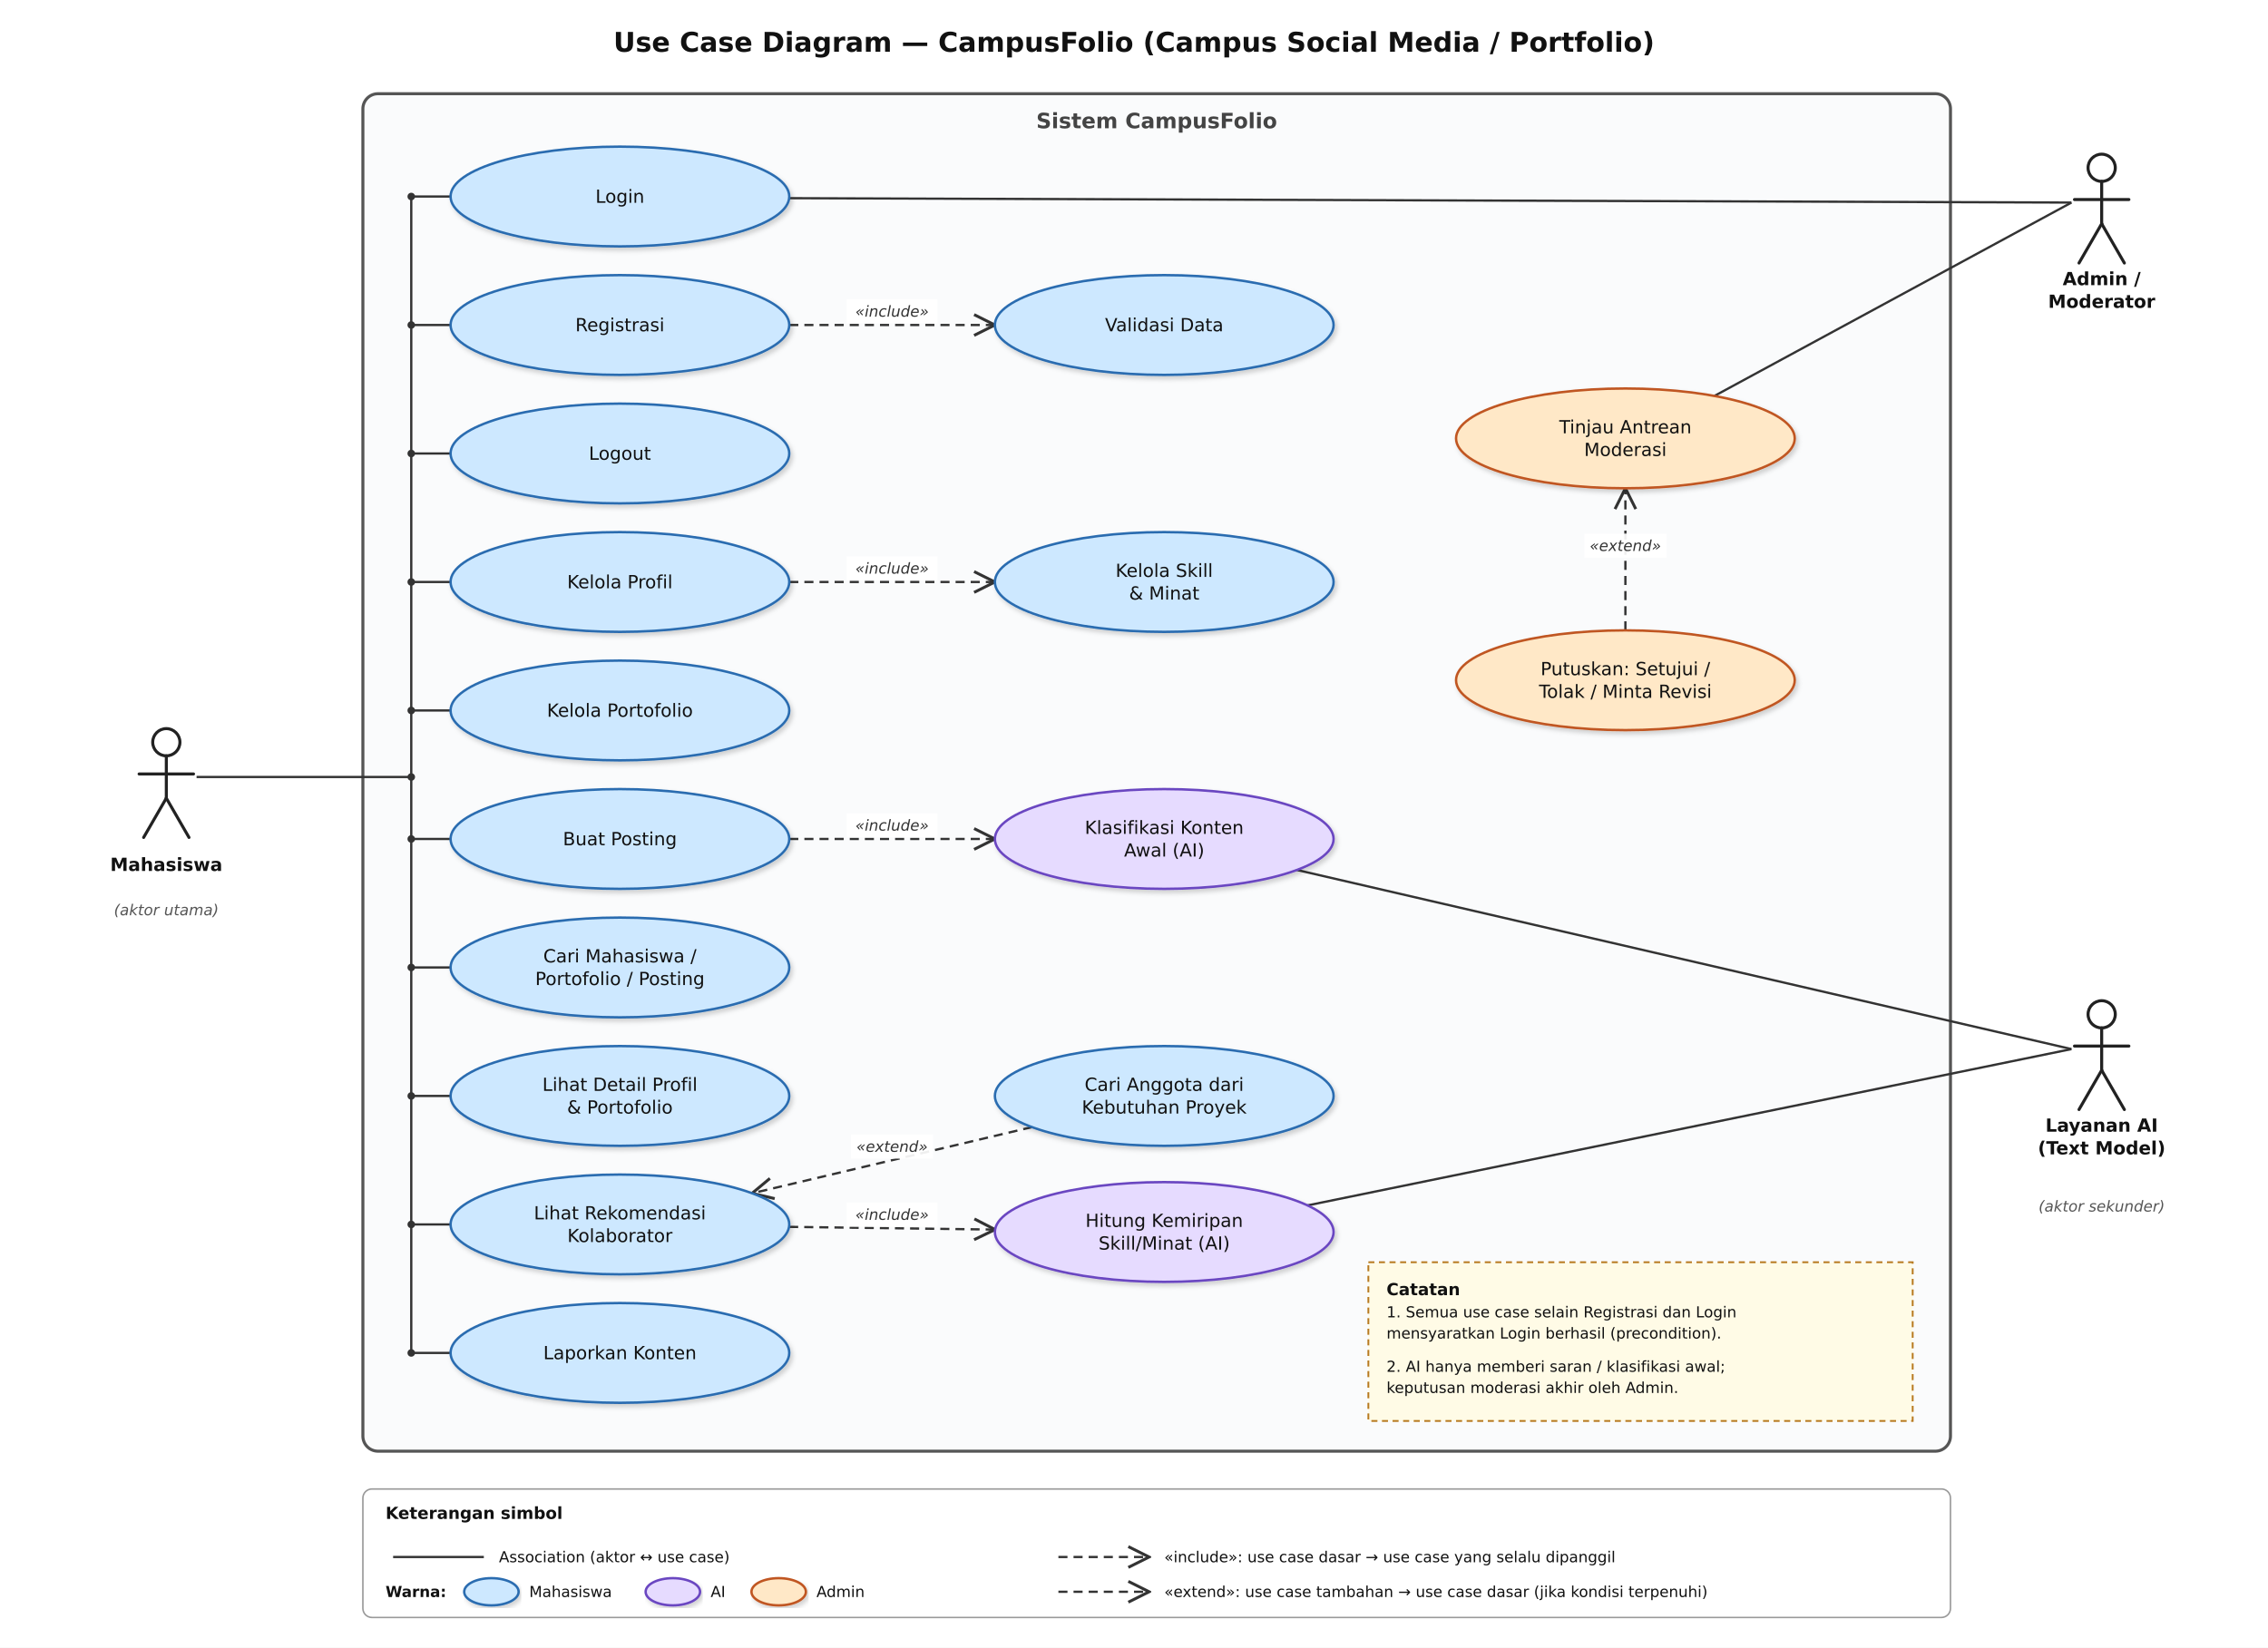
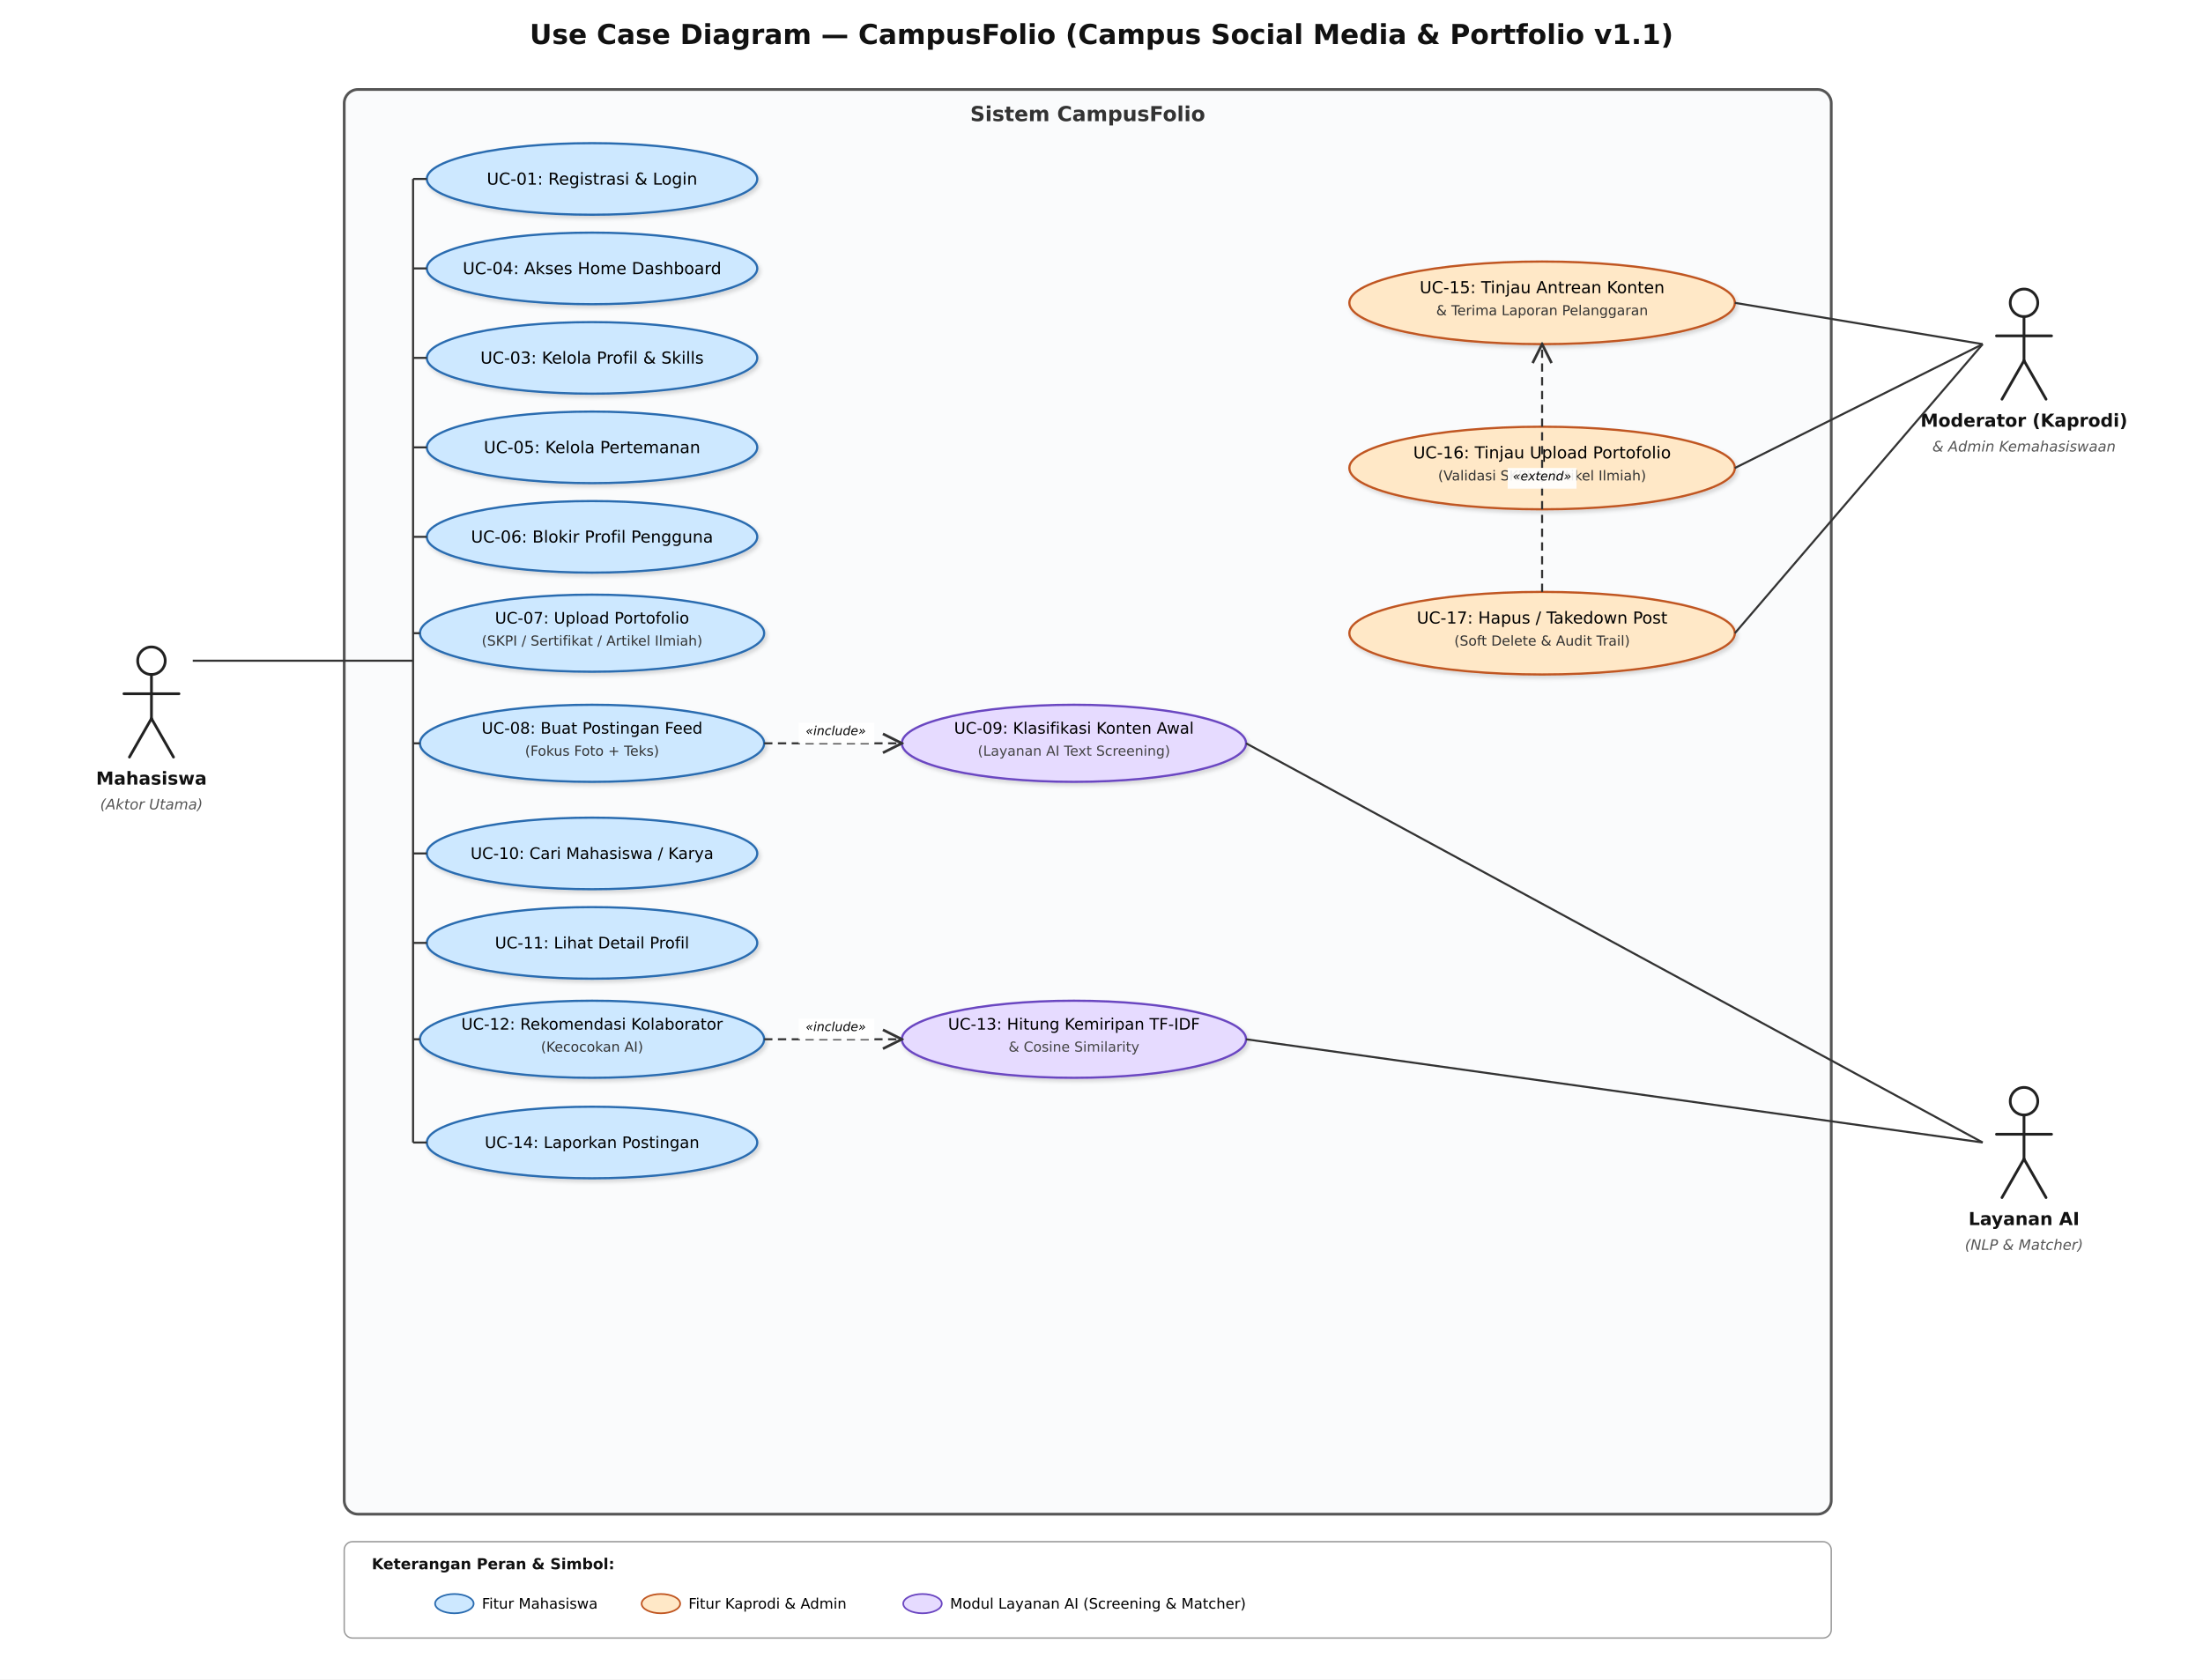
- <svg xmlns="http://www.w3.org/2000/svg" width="1500" height="1090" viewBox="0 0 1500 1090" font-family="'DejaVu Sans','Segoe UI',Arial,sans-serif">
+ <svg xmlns="http://www.w3.org/2000/svg" width="1600" height="1220" viewBox="0 0 1600 1220" font-family="'DejaVu Sans','Segoe UI',Arial,sans-serif">
  <defs>
    <marker id="open" viewBox="0 0 12 12" refX="11" refY="6" markerWidth="11" markerHeight="11" orient="auto">
      <path d="M1,1 L11,6 L1,11" fill="none" stroke="#333" stroke-width="1.4" />
    </marker>
-     <marker id="solid" viewBox="0 0 12 12" refX="11" refY="6" markerWidth="11" markerHeight="11" orient="auto">
-       <path d="M1,1 L11,6 L1,11 Z" fill="#333" stroke="#333" stroke-width="1" />
-     </marker>
    <filter id="sh" x="-5%" y="-5%" width="110%" height="115%">
-       <feDropShadow dx="1.5" dy="2" stdDeviation="1.5" flood-color="#000" flood-opacity="0.18" />
+       <feDropShadow dx="1.5" dy="2" stdDeviation="1.5" flood-color="#000" flood-opacity="0.15" />
    </filter>
  </defs>
  <rect width="100%" height="100%" fill="#ffffff" />
-   <text x="750.0" y="28.0" font-size="18" text-anchor="middle" dominant-baseline="central" font-weight="bold" fill="#111">Use Case Diagram — CampusFolio (Campus Social Media / Portfolio)</text>
-   <rect x="240" y="62" width="1050" height="898" rx="10" fill="#FAFBFC" stroke="#555" stroke-width="2" />
-   <text x="765.0" y="80.0" font-size="14" text-anchor="middle" dominant-baseline="central" font-weight="bold" fill="#444">Sistem CampusFolio</text>
-   <line x1="272.0" y1="130.0" x2="272.0" y2="895.0" stroke="#333" stroke-width="1.5" />
-   <line x1="272.0" y1="130.0" x2="298.0" y2="130.0" stroke="#333" stroke-width="1.5" />
-   <circle cx="272" cy="130" r="2.5" fill="#333" />
-   <line x1="272.0" y1="215.0" x2="298.0" y2="215.0" stroke="#333" stroke-width="1.5" />
-   <circle cx="272" cy="215" r="2.5" fill="#333" />
-   <line x1="272.0" y1="300.0" x2="298.0" y2="300.0" stroke="#333" stroke-width="1.5" />
-   <circle cx="272" cy="300" r="2.5" fill="#333" />
-   <line x1="272.0" y1="385.0" x2="298.0" y2="385.0" stroke="#333" stroke-width="1.5" />
-   <circle cx="272" cy="385" r="2.5" fill="#333" />
-   <line x1="272.0" y1="470.0" x2="298.0" y2="470.0" stroke="#333" stroke-width="1.5" />
-   <circle cx="272" cy="470" r="2.5" fill="#333" />
-   <line x1="272.0" y1="555.0" x2="298.0" y2="555.0" stroke="#333" stroke-width="1.5" />
-   <circle cx="272" cy="555" r="2.5" fill="#333" />
-   <line x1="272.0" y1="640.0" x2="298.0" y2="640.0" stroke="#333" stroke-width="1.5" />
-   <circle cx="272" cy="640" r="2.5" fill="#333" />
-   <line x1="272.0" y1="725.0" x2="298.0" y2="725.0" stroke="#333" stroke-width="1.5" />
-   <circle cx="272" cy="725" r="2.5" fill="#333" />
-   <line x1="272.0" y1="810.0" x2="298.0" y2="810.0" stroke="#333" stroke-width="1.5" />
-   <circle cx="272" cy="810" r="2.5" fill="#333" />
-   <line x1="272.0" y1="895.0" x2="298.0" y2="895.0" stroke="#333" stroke-width="1.5" />
-   <circle cx="272" cy="895" r="2.5" fill="#333" />
-   <line x1="130.0" y1="514.0" x2="272.0" y2="514.0" stroke="#333" stroke-width="1.5" />
-   <circle cx="272" cy="514" r="2.5" fill="#333" />
-   <line x1="1370.0" y1="134.0" x2="521.9" y2="131.1" stroke="#333" stroke-width="1.5" />
-   <line x1="1370.0" y1="134.0" x2="1133.9" y2="261.9" stroke="#333" stroke-width="1.5" />
-   <line x1="1370.0" y1="694.0" x2="857.7" y2="575.5" stroke="#333" stroke-width="1.5" />
-   <line x1="1370.0" y1="694.0" x2="864.8" y2="797.4" stroke="#333" stroke-width="1.5" />
-   <line x1="522.0" y1="215.0" x2="658.0" y2="215.0" stroke="#333" stroke-width="1.5" stroke-dasharray="6,4" marker-end="url(#open)" />
-   <rect x="559.9" y="198.0" width="60.2" height="16.0" fill="#fff" opacity="0.92" />
-   <text x="590.0" y="206.0" font-size="10" text-anchor="middle" dominant-baseline="central" font-weight="normal" fill="#333" font-style="italic">«include»</text>
-   <line x1="522.0" y1="385.0" x2="658.0" y2="385.0" stroke="#333" stroke-width="1.5" stroke-dasharray="6,4" marker-end="url(#open)" />
-   <rect x="559.9" y="368.0" width="60.2" height="16.0" fill="#fff" opacity="0.92" />
-   <text x="590.0" y="376.0" font-size="10" text-anchor="middle" dominant-baseline="central" font-weight="normal" fill="#333" font-style="italic">«include»</text>
-   <line x1="522.0" y1="555.0" x2="658.0" y2="555.0" stroke="#333" stroke-width="1.5" stroke-dasharray="6,4" marker-end="url(#open)" />
-   <rect x="559.9" y="538.0" width="60.2" height="16.0" fill="#fff" opacity="0.92" />
-   <text x="590.0" y="546.0" font-size="10" text-anchor="middle" dominant-baseline="central" font-weight="normal" fill="#333" font-style="italic">«include»</text>
-   <line x1="521.9" y1="811.6" x2="658.1" y2="813.4" stroke="#333" stroke-width="1.5" stroke-dasharray="6,4" marker-end="url(#open)" />
-   <rect x="559.9" y="795.5" width="60.2" height="16.0" fill="#fff" opacity="0.92" />
-   <text x="590.0" y="803.5" font-size="10" text-anchor="middle" dominant-baseline="central" font-weight="normal" fill="#333" font-style="italic">«include»</text>
-   <line x1="682.6" y1="745.6" x2="497.4" y2="789.4" stroke="#333" stroke-width="1.5" stroke-dasharray="6,4" marker-end="url(#open)" />
-   <rect x="562.8" y="750.5" width="54.4" height="16.0" fill="#fff" opacity="0.92" />
-   <text x="590.0" y="758.5" font-size="10" text-anchor="middle" dominant-baseline="central" font-weight="normal" fill="#333" font-style="italic">«extend»</text>
-   <line x1="1075.0" y1="417.0" x2="1075.0" y2="323.0" stroke="#333" stroke-width="1.5" stroke-dasharray="6,4" marker-end="url(#open)" />
-   <rect x="1047.8" y="353.0" width="54.4" height="16.0" fill="#fff" opacity="0.92" />
-   <text x="1075.0" y="361.0" font-size="10" text-anchor="middle" dominant-baseline="central" font-weight="normal" fill="#333" font-style="italic">«extend»</text>
-   <ellipse cx="410" cy="130" rx="112" ry="33" fill="#CDE8FF" stroke="#2B6CB0" stroke-width="1.6" filter="url(#sh)" />
-   <text x="410.0" y="130.0" font-size="12" text-anchor="middle" dominant-baseline="central" font-weight="normal" fill="#111">Login</text>
-   <ellipse cx="410" cy="215" rx="112" ry="33" fill="#CDE8FF" stroke="#2B6CB0" stroke-width="1.6" filter="url(#sh)" />
-   <text x="410.0" y="215.0" font-size="12" text-anchor="middle" dominant-baseline="central" font-weight="normal" fill="#111">Registrasi</text>
-   <ellipse cx="410" cy="300" rx="112" ry="33" fill="#CDE8FF" stroke="#2B6CB0" stroke-width="1.6" filter="url(#sh)" />
-   <text x="410.0" y="300.0" font-size="12" text-anchor="middle" dominant-baseline="central" font-weight="normal" fill="#111">Logout</text>
-   <ellipse cx="410" cy="385" rx="112" ry="33" fill="#CDE8FF" stroke="#2B6CB0" stroke-width="1.6" filter="url(#sh)" />
-   <text x="410.0" y="385.0" font-size="12" text-anchor="middle" dominant-baseline="central" font-weight="normal" fill="#111">Kelola Profil</text>
-   <ellipse cx="410" cy="470" rx="112" ry="33" fill="#CDE8FF" stroke="#2B6CB0" stroke-width="1.6" filter="url(#sh)" />
-   <text x="410.0" y="470.0" font-size="12" text-anchor="middle" dominant-baseline="central" font-weight="normal" fill="#111">Kelola Portofolio</text>
-   <ellipse cx="410" cy="555" rx="112" ry="33" fill="#CDE8FF" stroke="#2B6CB0" stroke-width="1.6" filter="url(#sh)" />
-   <text x="410.0" y="555.0" font-size="12" text-anchor="middle" dominant-baseline="central" font-weight="normal" fill="#111">Buat Posting</text>
-   <ellipse cx="410" cy="640" rx="112" ry="33" fill="#CDE8FF" stroke="#2B6CB0" stroke-width="1.6" filter="url(#sh)" />
-   <text x="410.0" y="632.5" font-size="12" text-anchor="middle" dominant-baseline="central" font-weight="normal" fill="#111">Cari Mahasiswa /</text>
-   <text x="410.0" y="647.5" font-size="12" text-anchor="middle" dominant-baseline="central" font-weight="normal" fill="#111">Portofolio / Posting</text>
-   <ellipse cx="410" cy="725" rx="112" ry="33" fill="#CDE8FF" stroke="#2B6CB0" stroke-width="1.6" filter="url(#sh)" />
-   <text x="410.0" y="717.5" font-size="12" text-anchor="middle" dominant-baseline="central" font-weight="normal" fill="#111">Lihat Detail Profil</text>
-   <text x="410.0" y="732.5" font-size="12" text-anchor="middle" dominant-baseline="central" font-weight="normal" fill="#111">&amp; Portofolio</text>
-   <ellipse cx="410" cy="810" rx="112" ry="33" fill="#CDE8FF" stroke="#2B6CB0" stroke-width="1.6" filter="url(#sh)" />
-   <text x="410.0" y="802.5" font-size="12" text-anchor="middle" dominant-baseline="central" font-weight="normal" fill="#111">Lihat Rekomendasi</text>
-   <text x="410.0" y="817.5" font-size="12" text-anchor="middle" dominant-baseline="central" font-weight="normal" fill="#111">Kolaborator</text>
-   <ellipse cx="410" cy="895" rx="112" ry="33" fill="#CDE8FF" stroke="#2B6CB0" stroke-width="1.6" filter="url(#sh)" />
-   <text x="410.0" y="895.0" font-size="12" text-anchor="middle" dominant-baseline="central" font-weight="normal" fill="#111">Laporkan Konten</text>
-   <ellipse cx="770" cy="215" rx="112" ry="33" fill="#CDE8FF" stroke="#2B6CB0" stroke-width="1.6" filter="url(#sh)" />
-   <text x="770.0" y="215.0" font-size="12" text-anchor="middle" dominant-baseline="central" font-weight="normal" fill="#111">Validasi Data</text>
-   <ellipse cx="770" cy="385" rx="112" ry="33" fill="#CDE8FF" stroke="#2B6CB0" stroke-width="1.6" filter="url(#sh)" />
-   <text x="770.0" y="377.5" font-size="12" text-anchor="middle" dominant-baseline="central" font-weight="normal" fill="#111">Kelola Skill</text>
-   <text x="770.0" y="392.5" font-size="12" text-anchor="middle" dominant-baseline="central" font-weight="normal" fill="#111">&amp; Minat</text>
-   <ellipse cx="770" cy="555" rx="112" ry="33" fill="#E6DBFF" stroke="#6B46C1" stroke-width="1.6" filter="url(#sh)" />
-   <text x="770.0" y="547.5" font-size="12" text-anchor="middle" dominant-baseline="central" font-weight="normal" fill="#111">Klasifikasi Konten</text>
-   <text x="770.0" y="562.5" font-size="12" text-anchor="middle" dominant-baseline="central" font-weight="normal" fill="#111">Awal (AI)</text>
-   <ellipse cx="770" cy="725" rx="112" ry="33" fill="#CDE8FF" stroke="#2B6CB0" stroke-width="1.6" filter="url(#sh)" />
-   <text x="770.0" y="717.5" font-size="12" text-anchor="middle" dominant-baseline="central" font-weight="normal" fill="#111">Cari Anggota dari</text>
-   <text x="770.0" y="732.5" font-size="12" text-anchor="middle" dominant-baseline="central" font-weight="normal" fill="#111">Kebutuhan Proyek</text>
-   <ellipse cx="770" cy="815" rx="112" ry="33" fill="#E6DBFF" stroke="#6B46C1" stroke-width="1.6" filter="url(#sh)" />
-   <text x="770.0" y="807.5" font-size="12" text-anchor="middle" dominant-baseline="central" font-weight="normal" fill="#111">Hitung Kemiripan</text>
-   <text x="770.0" y="822.5" font-size="12" text-anchor="middle" dominant-baseline="central" font-weight="normal" fill="#111">Skill/Minat (AI)</text>
-   <ellipse cx="1075" cy="290" rx="112" ry="33" fill="#FFE8C7" stroke="#C05621" stroke-width="1.6" filter="url(#sh)" />
-   <text x="1075.0" y="282.5" font-size="12" text-anchor="middle" dominant-baseline="central" font-weight="normal" fill="#111">Tinjau Antrean</text>
-   <text x="1075.0" y="297.5" font-size="12" text-anchor="middle" dominant-baseline="central" font-weight="normal" fill="#111">Moderasi</text>
-   <ellipse cx="1075" cy="450" rx="112" ry="33" fill="#FFE8C7" stroke="#C05621" stroke-width="1.6" filter="url(#sh)" />
-   <text x="1075.0" y="442.5" font-size="12" text-anchor="middle" dominant-baseline="central" font-weight="normal" fill="#111">Putuskan: Setujui /</text>
-   <text x="1075.0" y="457.5" font-size="12" text-anchor="middle" dominant-baseline="central" font-weight="normal" fill="#111">Tolak / Minta Revisi</text>
+   <text x="800" y="32" font-size="20" text-anchor="middle" font-weight="bold" fill="#111">Use Case Diagram — CampusFolio (Campus Social Media &amp; Portfolio v1.1)</text>
+   <rect x="250" y="65" width="1080" height="1035" rx="10" fill="#FAFBFC" stroke="#555" stroke-width="2" />
+   <text x="790" y="88" font-size="15" text-anchor="middle" font-weight="bold" fill="#333">Sistem CampusFolio</text>
  <g fill="none" stroke="#222" stroke-width="2" stroke-linecap="round">
-     <circle cx="110" cy="491" r="9" fill="#fff" />
-     <line x1="110" y1="500" x2="110" y2="528" />
-     <line x1="92" y1="512" x2="128" y2="512" />
-     <line x1="110" y1="528" x2="95" y2="554" />
-     <line x1="110" y1="528" x2="125" y2="554" />
+     <circle cx="110" cy="480" r="10" fill="#fff" />
+     <line x1="110" y1="490" x2="110" y2="522" />
+     <line x1="90" y1="504" x2="130" y2="504" />
+     <line x1="110" y1="522" x2="94" y2="550" />
+     <line x1="110" y1="522" x2="126" y2="550" />
  </g>
-   <text x="110.0" y="572.0" font-size="12" text-anchor="middle" dominant-baseline="central" font-weight="bold" fill="#111">Mahasiswa</text>
+   <text x="110" y="570" font-size="13" text-anchor="middle" font-weight="bold" fill="#111">Mahasiswa</text>
+   <text x="110" y="588" font-size="10.5" text-anchor="middle" fill="#555" font-style="italic">(Aktor Utama)</text>
  <g fill="none" stroke="#222" stroke-width="2" stroke-linecap="round">
-     <circle cx="1390" cy="111" r="9" fill="#fff" />
-     <line x1="1390" y1="120" x2="1390" y2="148" />
-     <line x1="1372" y1="132" x2="1408" y2="132" />
-     <line x1="1390" y1="148" x2="1375" y2="174" />
-     <line x1="1390" y1="148" x2="1405" y2="174" />
+     <circle cx="1470" cy="220" r="10" fill="#fff" />
+     <line x1="1470" y1="230" x2="1470" y2="262" />
+     <line x1="1450" y1="244" x2="1490" y2="244" />
+     <line x1="1470" y1="262" x2="1454" y2="290" />
+     <line x1="1470" y1="262" x2="1486" y2="290" />
  </g>
-   <text x="1390.0" y="184.5" font-size="12" text-anchor="middle" dominant-baseline="central" font-weight="bold" fill="#111">Admin /</text>
-   <text x="1390.0" y="199.5" font-size="12" text-anchor="middle" dominant-baseline="central" font-weight="bold" fill="#111">Moderator</text>
+   <text x="1470" y="310" font-size="13" text-anchor="middle" font-weight="bold" fill="#111">Moderator (Kaprodi)</text>
+   <text x="1470" y="328" font-size="10.5" text-anchor="middle" fill="#555" font-style="italic">&amp; Admin Kemahasiswaan</text>
  <g fill="none" stroke="#222" stroke-width="2" stroke-linecap="round">
-     <circle cx="1390" cy="671" r="9" fill="#fff" />
-     <line x1="1390" y1="680" x2="1390" y2="708" />
-     <line x1="1372" y1="692" x2="1408" y2="692" />
-     <line x1="1390" y1="708" x2="1375" y2="734" />
-     <line x1="1390" y1="708" x2="1405" y2="734" />
+     <circle cx="1470" cy="800" r="10" fill="#fff" />
+     <line x1="1470" y1="810" x2="1470" y2="842" />
+     <line x1="1450" y1="824" x2="1490" y2="824" />
+     <line x1="1470" y1="842" x2="1454" y2="870" />
+     <line x1="1470" y1="842" x2="1486" y2="870" />
  </g>
-   <text x="1390.0" y="744.5" font-size="12" text-anchor="middle" dominant-baseline="central" font-weight="bold" fill="#111">Layanan AI</text>
-   <text x="1390.0" y="759.5" font-size="12" text-anchor="middle" dominant-baseline="central" font-weight="bold" fill="#111">(Text Model)</text>
-   <text x="110.0" y="602.0" font-size="10" text-anchor="middle" dominant-baseline="central" font-weight="normal" fill="#555" font-style="italic">(aktor utama)</text>
-   <text x="1390.0" y="798.0" font-size="10" text-anchor="middle" dominant-baseline="central" font-weight="normal" fill="#555" font-style="italic">(aktor sekunder)</text>
-   <rect x="905" y="835" width="360" height="105" rx="0" fill="#FFFBE6" stroke="#B7791F" stroke-width="1.2" stroke-dasharray="4,3" />
-   <text x="917.0" y="853.0" font-size="11" text-anchor="start" dominant-baseline="central" font-weight="bold" fill="#111">Catatan</text>
-   <text x="917.0" y="868.0" font-size="10" text-anchor="start" dominant-baseline="central" font-weight="normal" fill="#111">1. Semua use case selain Registrasi dan Login</text>
-   <text x="917.0" y="882.0" font-size="10" text-anchor="start" dominant-baseline="central" font-weight="normal" fill="#111">    mensyaratkan Login berhasil (precondition).</text>
-   <text x="917.0" y="904.0" font-size="10" text-anchor="start" dominant-baseline="central" font-weight="normal" fill="#111">2. AI hanya memberi saran / klasifikasi awal;</text>
-   <text x="917.0" y="918.0" font-size="10" text-anchor="start" dominant-baseline="central" font-weight="normal" fill="#111">    keputusan moderasi akhir oleh Admin.</text>
-   <rect x="240" y="985" width="1050" height="85" rx="6" fill="#fff" stroke="#999" stroke-width="1" />
-   <text x="255.0" y="1001.0" font-size="11" text-anchor="start" dominant-baseline="central" font-weight="bold" fill="#111">Keterangan simbol</text>
-   <line x1="260.0" y1="1030.0" x2="320.0" y2="1030.0" stroke="#333" stroke-width="1.5" />
-   <text x="330.0" y="1030.0" font-size="10" text-anchor="start" dominant-baseline="central" font-weight="normal" fill="#111">Association (aktor ↔ use case)</text>
-   <line x1="700.0" y1="1030.0" x2="760.0" y2="1030.0" stroke="#333" stroke-width="1.5" stroke-dasharray="6,4" marker-end="url(#open)" />
-   <text x="770.0" y="1030.0" font-size="10" text-anchor="start" dominant-baseline="central" font-weight="normal" fill="#111">«include»: use case dasar → use case yang selalu dipanggil</text>
-   <line x1="700.0" y1="1053.0" x2="760.0" y2="1053.0" stroke="#333" stroke-width="1.5" stroke-dasharray="6,4" marker-end="url(#open)" />
-   <text x="770.0" y="1053.0" font-size="10" text-anchor="start" dominant-baseline="central" font-weight="normal" fill="#111">«extend»: use case tambahan → use case dasar (jika kondisi terpenuhi)</text>
-   <text x="255.0" y="1053.0" font-size="10" text-anchor="start" dominant-baseline="central" font-weight="bold" fill="#111">Warna:</text>
-   <ellipse cx="325" cy="1053" rx="18" ry="9" fill="#CDE8FF" stroke="#2B6CB0" stroke-width="1.6" filter="url(#sh)" />
-   <text x="325.0" y="1053.0" font-size="12" text-anchor="middle" dominant-baseline="central" font-weight="normal" fill="#111" />
-   <text x="350.0" y="1053.0" font-size="10" text-anchor="start" dominant-baseline="central" font-weight="normal" fill="#111">Mahasiswa</text>
-   <ellipse cx="445" cy="1053" rx="18" ry="9" fill="#E6DBFF" stroke="#6B46C1" stroke-width="1.6" filter="url(#sh)" />
-   <text x="445.0" y="1053.0" font-size="12" text-anchor="middle" dominant-baseline="central" font-weight="normal" fill="#111" />
-   <text x="470.0" y="1053.0" font-size="10" text-anchor="start" dominant-baseline="central" font-weight="normal" fill="#111">AI</text>
-   <ellipse cx="515" cy="1053" rx="18" ry="9" fill="#FFE8C7" stroke="#C05621" stroke-width="1.6" filter="url(#sh)" />
-   <text x="515.0" y="1053.0" font-size="12" text-anchor="middle" dominant-baseline="central" font-weight="normal" fill="#111" />
-   <text x="540.0" y="1053.0" font-size="10" text-anchor="start" dominant-baseline="central" font-weight="normal" fill="#111">Admin</text>
+   <text x="1470" y="890" font-size="13" text-anchor="middle" font-weight="bold" fill="#111">Layanan AI</text>
+   <text x="1470" y="908" font-size="10.5" text-anchor="middle" fill="#555" font-style="italic">(NLP &amp; Matcher)</text>
+   <ellipse cx="430" cy="130" rx="120" ry="26" fill="#CDE8FF" stroke="#2B6CB0" stroke-width="1.6" filter="url(#sh)" />
+   <text x="430" y="130" font-size="12" text-anchor="middle" dominant-baseline="central">UC-01: Registrasi &amp; Login</text>
+   <ellipse cx="430" cy="195" rx="120" ry="26" fill="#CDE8FF" stroke="#2B6CB0" stroke-width="1.6" filter="url(#sh)" />
+   <text x="430" y="195" font-size="12" text-anchor="middle" dominant-baseline="central">UC-04: Akses Home Dashboard</text>
+   <ellipse cx="430" cy="260" rx="120" ry="26" fill="#CDE8FF" stroke="#2B6CB0" stroke-width="1.6" filter="url(#sh)" />
+   <text x="430" y="260" font-size="12" text-anchor="middle" dominant-baseline="central">UC-03: Kelola Profil &amp; Skills</text>
+   <ellipse cx="430" cy="325" rx="120" ry="26" fill="#CDE8FF" stroke="#2B6CB0" stroke-width="1.6" filter="url(#sh)" />
+   <text x="430" y="325" font-size="12" text-anchor="middle" dominant-baseline="central">UC-05: Kelola Pertemanan</text>
+   <ellipse cx="430" cy="390" rx="120" ry="26" fill="#CDE8FF" stroke="#2B6CB0" stroke-width="1.6" filter="url(#sh)" />
+   <text x="430" y="390" font-size="12" text-anchor="middle" dominant-baseline="central">UC-06: Blokir Profil Pengguna</text>
+   <ellipse cx="430" cy="460" rx="125" ry="28" fill="#CDE8FF" stroke="#2B6CB0" stroke-width="1.6" filter="url(#sh)" />
+   <text x="430" y="453" font-size="11.5" text-anchor="middle">UC-07: Upload Portofolio</text>
+   <text x="430" y="469" font-size="10" text-anchor="middle" fill="#333">(SKPI / Sertifikat / Artikel Ilmiah)</text>
+   <ellipse cx="430" cy="540" rx="125" ry="28" fill="#CDE8FF" stroke="#2B6CB0" stroke-width="1.6" filter="url(#sh)" />
+   <text x="430" y="533" font-size="11.5" text-anchor="middle">UC-08: Buat Postingan Feed</text>
+   <text x="430" y="549" font-size="10" text-anchor="middle" fill="#333">(Fokus Foto + Teks)</text>
+   <ellipse cx="430" cy="620" rx="120" ry="26" fill="#CDE8FF" stroke="#2B6CB0" stroke-width="1.6" filter="url(#sh)" />
+   <text x="430" y="620" font-size="11.5" text-anchor="middle" dominant-baseline="central">UC-10: Cari Mahasiswa / Karya</text>
+   <ellipse cx="430" cy="685" rx="120" ry="26" fill="#CDE8FF" stroke="#2B6CB0" stroke-width="1.6" filter="url(#sh)" />
+   <text x="430" y="685" font-size="11.5" text-anchor="middle" dominant-baseline="central">UC-11: Lihat Detail Profil</text>
+   <ellipse cx="430" cy="755" rx="125" ry="28" fill="#CDE8FF" stroke="#2B6CB0" stroke-width="1.6" filter="url(#sh)" />
+   <text x="430" y="748" font-size="11.5" text-anchor="middle">UC-12: Rekomendasi Kolaborator</text>
+   <text x="430" y="764" font-size="10" text-anchor="middle" fill="#333">(Kecocokan AI)</text>
+   <ellipse cx="430" cy="830" rx="120" ry="26" fill="#CDE8FF" stroke="#2B6CB0" stroke-width="1.6" filter="url(#sh)" />
+   <text x="430" y="830" font-size="11.5" text-anchor="middle" dominant-baseline="central">UC-14: Laporkan Postingan</text>
+   <ellipse cx="780" cy="540" rx="125" ry="28" fill="#E6DBFF" stroke="#6B46C1" stroke-width="1.6" filter="url(#sh)" />
+   <text x="780" y="533" font-size="11.5" text-anchor="middle">UC-09: Klasifikasi Konten Awal</text>
+   <text x="780" y="549" font-size="10" text-anchor="middle" fill="#444">(Layanan AI Text Screening)</text>
+   <ellipse cx="780" cy="755" rx="125" ry="28" fill="#E6DBFF" stroke="#6B46C1" stroke-width="1.6" filter="url(#sh)" />
+   <text x="780" y="748" font-size="11.5" text-anchor="middle">UC-13: Hitung Kemiripan TF-IDF</text>
+   <text x="780" y="764" font-size="10" text-anchor="middle" fill="#444">&amp; Cosine Similarity</text>
+   <ellipse cx="1120" cy="220" rx="140" ry="30" fill="#FFE8C7" stroke="#C05621" stroke-width="1.6" filter="url(#sh)" />
+   <text x="1120" y="213" font-size="12" text-anchor="middle">UC-15: Tinjau Antrean Konten</text>
+   <text x="1120" y="229" font-size="10" text-anchor="middle" fill="#333">&amp; Terima Laporan Pelanggaran</text>
+   <ellipse cx="1120" cy="340" rx="140" ry="30" fill="#FFE8C7" stroke="#C05621" stroke-width="1.6" filter="url(#sh)" />
+   <text x="1120" y="333" font-size="12" text-anchor="middle">UC-16: Tinjau Upload Portofolio</text>
+   <text x="1120" y="349" font-size="10" text-anchor="middle" fill="#333">(Validasi SKPI &amp; Artikel Ilmiah)</text>
+   <ellipse cx="1120" cy="460" rx="140" ry="30" fill="#FFE8C7" stroke="#C05621" stroke-width="1.6" filter="url(#sh)" />
+   <text x="1120" y="453" font-size="12" text-anchor="middle">UC-17: Hapus / Takedown Post</text>
+   <text x="1120" y="469" font-size="10" text-anchor="middle" fill="#333">(Soft Delete &amp; Audit Trail)</text>
+   <line x1="140" y1="480" x2="300" y2="480" stroke="#333" stroke-width="1.5" />
+   <line x1="300" y1="130" x2="300" y2="830" stroke="#333" stroke-width="1.5" />
+   <line x1="300" y1="130" x2="310" y2="130" stroke="#333" stroke-width="1.5" />
+   <line x1="300" y1="195" x2="310" y2="195" stroke="#333" stroke-width="1.5" />
+   <line x1="300" y1="260" x2="310" y2="260" stroke="#333" stroke-width="1.5" />
+   <line x1="300" y1="325" x2="310" y2="325" stroke="#333" stroke-width="1.5" />
+   <line x1="300" y1="390" x2="310" y2="390" stroke="#333" stroke-width="1.5" />
+   <line x1="300" y1="460" x2="305" y2="460" stroke="#333" stroke-width="1.5" />
+   <line x1="300" y1="540" x2="305" y2="540" stroke="#333" stroke-width="1.5" />
+   <line x1="300" y1="620" x2="310" y2="620" stroke="#333" stroke-width="1.5" />
+   <line x1="300" y1="685" x2="310" y2="685" stroke="#333" stroke-width="1.5" />
+   <line x1="300" y1="755" x2="305" y2="755" stroke="#333" stroke-width="1.5" />
+   <line x1="300" y1="830" x2="310" y2="830" stroke="#333" stroke-width="1.5" />
+   <line x1="1440" y1="250" x2="1260" y2="220" stroke="#333" stroke-width="1.5" />
+   <line x1="1440" y1="250" x2="1260" y2="340" stroke="#333" stroke-width="1.5" />
+   <line x1="1440" y1="250" x2="1260" y2="460" stroke="#333" stroke-width="1.5" />
+   <line x1="1440" y1="830" x2="905" y2="540" stroke="#333" stroke-width="1.5" />
+   <line x1="1440" y1="830" x2="905" y2="755" stroke="#333" stroke-width="1.5" />
+   <line x1="555" y1="540" x2="655" y2="540" stroke="#333" stroke-width="1.5" stroke-dasharray="6,4" marker-end="url(#open)" />
+   <rect x="580" y="525" width="55" height="15" fill="#fff" opacity="0.9" />
+   <text x="607" y="534" font-size="9" text-anchor="middle" font-style="italic">«include»</text>
+   <line x1="555" y1="755" x2="655" y2="755" stroke="#333" stroke-width="1.5" stroke-dasharray="6,4" marker-end="url(#open)" />
+   <rect x="580" y="740" width="55" height="15" fill="#fff" opacity="0.9" />
+   <text x="607" y="749" font-size="9" text-anchor="middle" font-style="italic">«include»</text>
+   <line x1="1120" y1="430" x2="1120" y2="250" stroke="#333" stroke-width="1.5" stroke-dasharray="6,4" marker-end="url(#open)" />
+   <rect x="1095" y="340" width="50" height="15" fill="#fff" opacity="0.9" />
+   <text x="1120" y="349" font-size="9" text-anchor="middle" font-style="italic">«extend»</text>
+   <rect x="250" y="1120" width="1080" height="70" rx="6" fill="#fff" stroke="#999" stroke-width="1" />
+   <text x="270" y="1140" font-size="11" font-weight="bold" fill="#111">Keterangan Peran &amp; Simbol:</text>
+   <ellipse cx="330" cy="1165" rx="14" ry="7" fill="#CDE8FF" stroke="#2B6CB0" stroke-width="1.2" />
+   <text x="350" y="1165" font-size="10.5" dominant-baseline="central">Fitur Mahasiswa</text>
+   <ellipse cx="480" cy="1165" rx="14" ry="7" fill="#FFE8C7" stroke="#C05621" stroke-width="1.2" />
+   <text x="500" y="1165" font-size="10.5" dominant-baseline="central">Fitur Kaprodi &amp; Admin</text>
+   <ellipse cx="670" cy="1165" rx="14" ry="7" fill="#E6DBFF" stroke="#6B46C1" stroke-width="1.2" />
+   <text x="690" y="1165" font-size="10.5" dominant-baseline="central">Modul Layanan AI (Screening &amp; Matcher)</text>
</svg>
